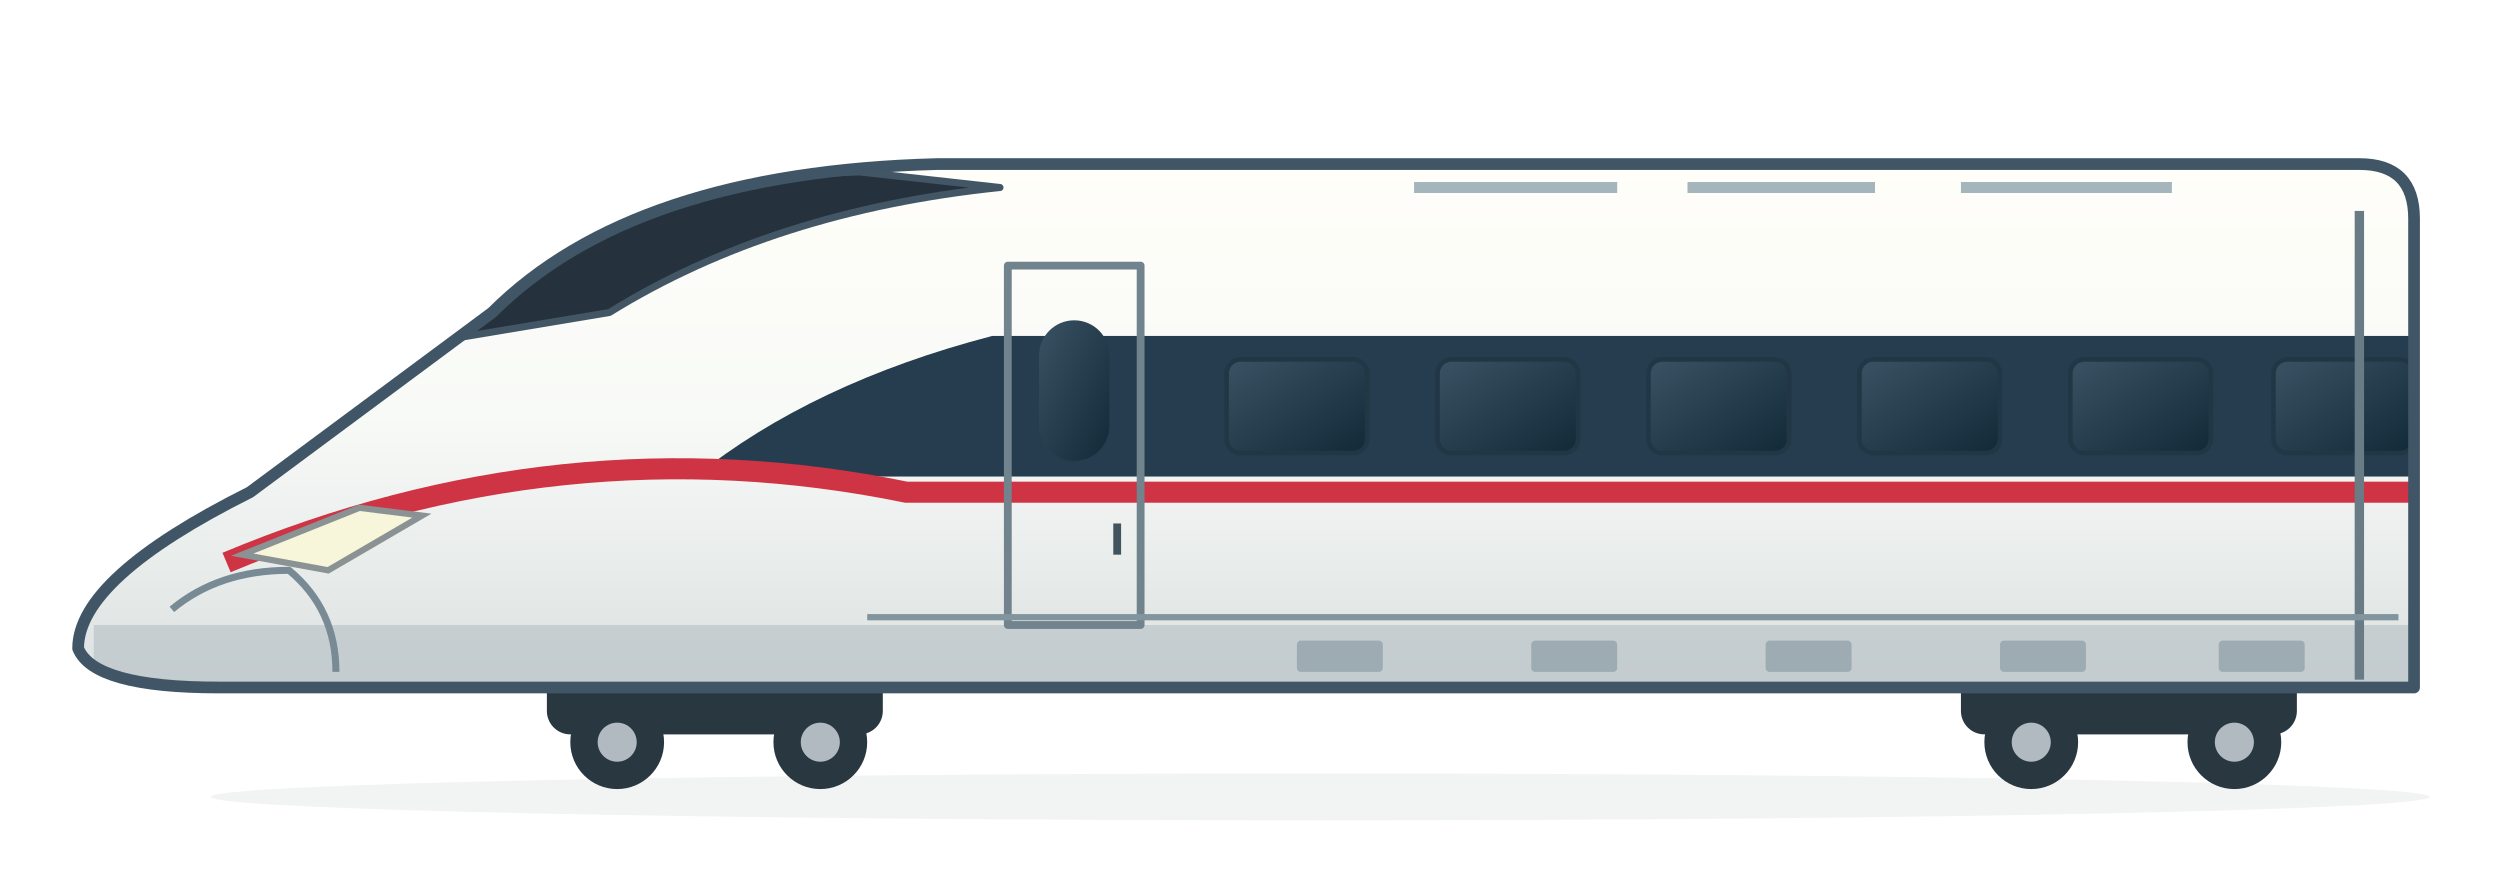
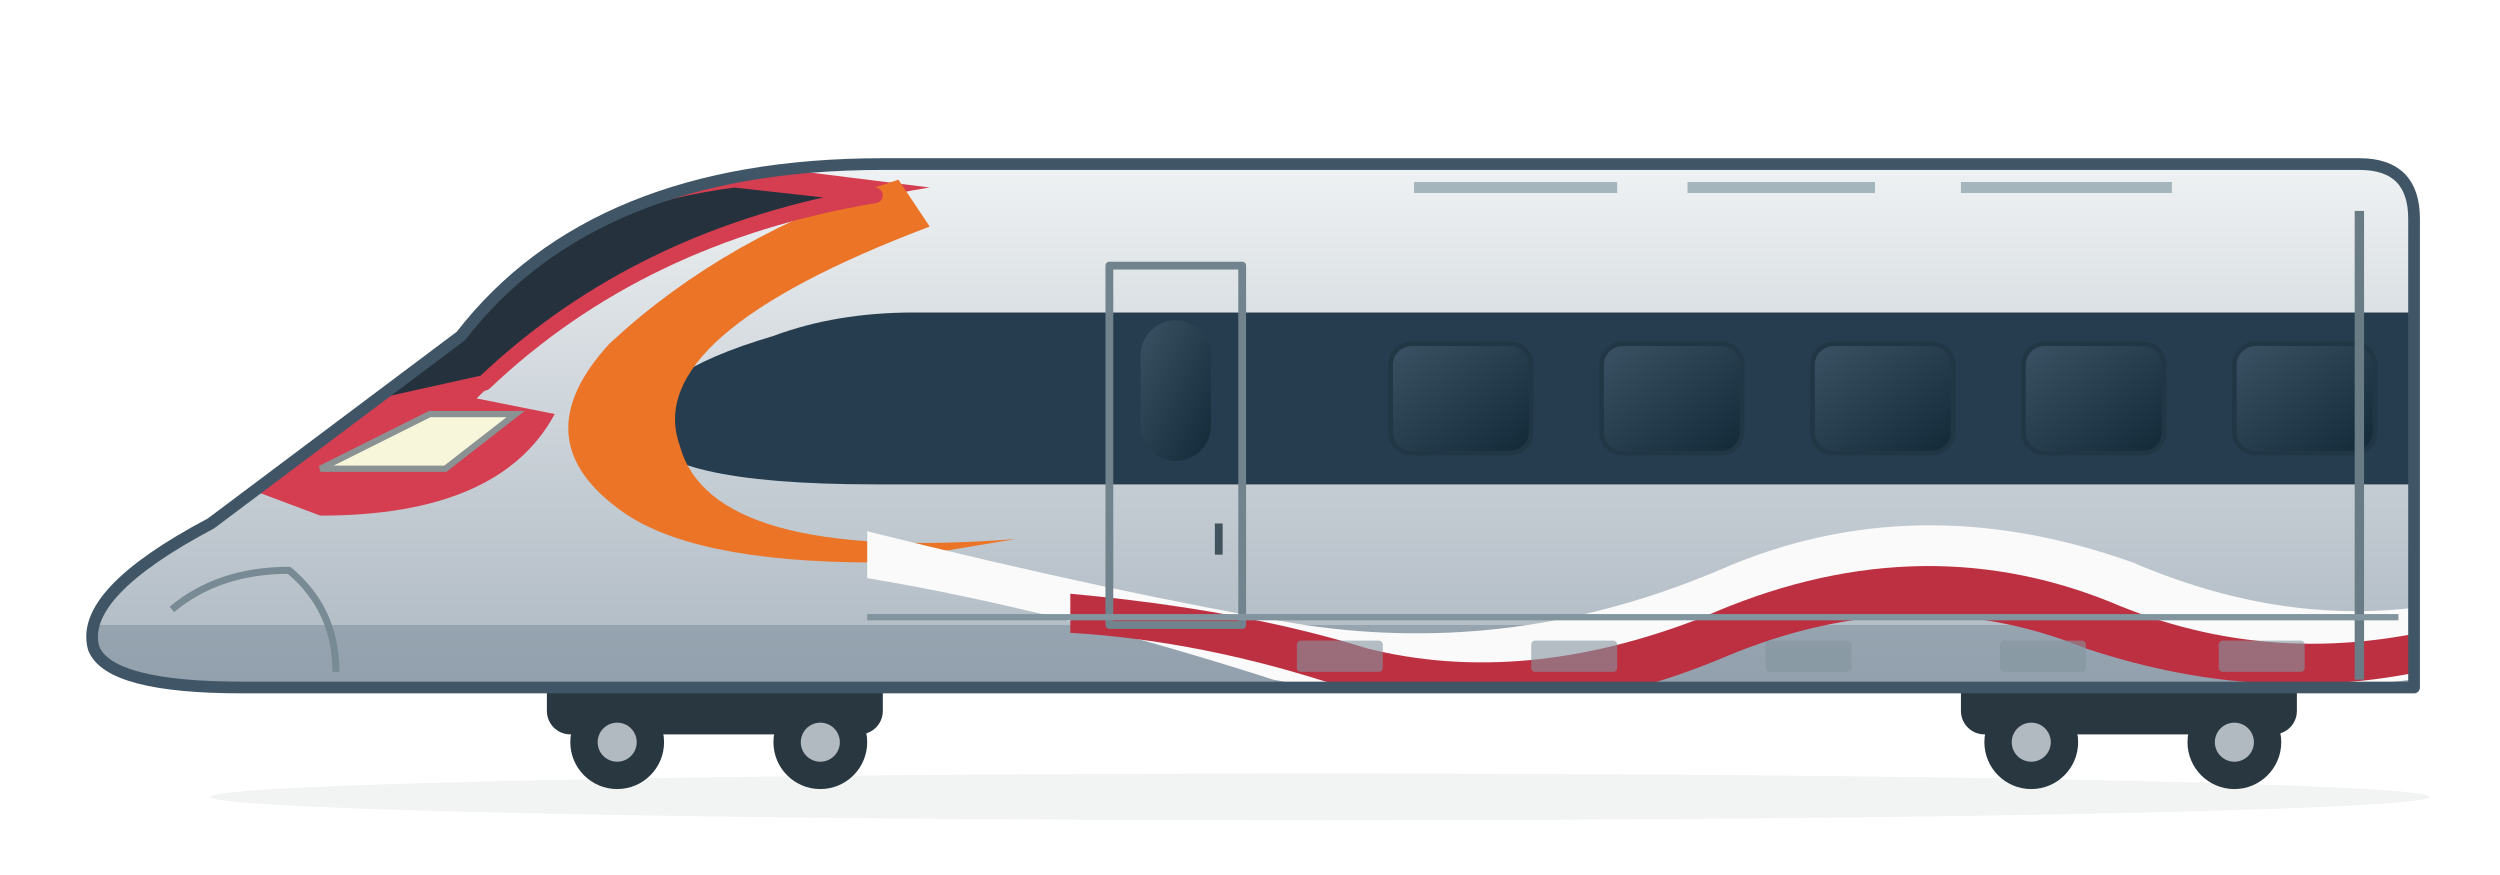
<svg xmlns="http://www.w3.org/2000/svg" viewBox="0 0 320 112" role="img" aria-labelledby="title desc">
  <defs>
    <linearGradient id="body" x1="0" y1="0" x2="0" y2="1">
-       <stop stop-color="#fffef9" />
-       <stop offset=".48" stop-color="#f8faf7" />
-       <stop offset="1" stop-color="#dbe1e1" />
+       <stop stop-color="#eff2f3" />
+       <stop offset=".48" stop-color="#cdd4da" />
+       <stop offset="1" stop-color="#adb8c1" />
    </linearGradient>
    <linearGradient id="noseSilver" x1="0" y1="0" x2="0" y2="1">
      <stop stop-color="#d8e1e8" />
      <stop offset=".55" stop-color="#b8c6d0" />
      <stop offset="1" stop-color="#8b9fae" />
    </linearGradient>
    <linearGradient id="glass" x1="0" y1="0" x2="1" y2="1">
      <stop stop-color="#3b5264" />
      <stop offset="1" stop-color="#122938" />
    </linearGradient>
    <clipPath id="car">
-       <path d="M10 83Q10 74 32 63L63 40Q81 22 120 21H302Q309 21 309 28V88H28Q12 88 10 83Z" />
+       <path d="M12 83Q10 76 27 67L59 43Q76 21 113 21H302Q309 21 309 28V88H31Q14 88 12 83Z" />
    </clipPath>
  </defs>
  <ellipse cx="169" cy="102" rx="142" ry="3" fill="#315c42" opacity=".07" />
  <g fill="#293740">
    <rect x="70" y="84" width="43" height="10" rx="3" />
    <rect x="251" y="84" width="43" height="10" rx="3" />
    <circle cx="79" cy="95" r="6" />
    <circle cx="105" cy="95" r="6" />
    <circle cx="260" cy="95" r="6" />
    <circle cx="286" cy="95" r="6" />
  </g>
  <g fill="#b0bac0">
    <circle cx="79" cy="95" r="2.5" />
    <circle cx="105" cy="95" r="2.5" />
    <circle cx="260" cy="95" r="2.5" />
    <circle cx="286" cy="95" r="2.5" />
  </g>
-   <path d="M10 83Q10 74 32 63L63 40Q81 22 120 21H302Q309 21 309 28V88H28Q12 88 10 83Z" fill="url(#body)" />
+   <path d="M12 83Q10 76 27 67L59 43Q76 21 113 21H302Q309 21 309 28V88H31Q14 88 12 83Z" fill="url(#body)" />
  <g clip-path="url(#car)">
-     <path d="M12 80H314V93H12Z" fill="#9daab1" opacity=".4" />
-     <path d="M127 43H312V61H89Q104 49 127 43Z" fill="#253d4e" />
-     <path d="M29 72Q72 54 116 63H314" fill="none" stroke="#ce3444" stroke-width="2.7" />
-     <rect x="157" y="46" width="18" height="12" rx="1.8" fill="url(#glass)" stroke="#223746" stroke-width=".6" />
-     <rect x="184" y="46" width="18" height="12" rx="1.8" fill="url(#glass)" stroke="#223746" stroke-width=".6" />
-     <rect x="211" y="46" width="18" height="12" rx="1.8" fill="url(#glass)" stroke="#223746" stroke-width=".6" />
-     <rect x="238" y="46" width="18" height="12" rx="1.8" fill="url(#glass)" stroke="#223746" stroke-width=".6" />
-     <rect x="265" y="46" width="18" height="12" rx="1.8" fill="url(#glass)" stroke="#223746" stroke-width=".6" />
-     <rect x="291" y="46" width="18" height="12" rx="1.8" fill="url(#glass)" stroke="#223746" stroke-width=".6" />
-     <path d="M54 44Q75 23 110 22L128 24Q99 27 78 40Z" fill="#25323d" />
+     <path d="M12 80H314V93H12Z" fill="#687d8e" opacity=".4" />
+     <path d="M117 40H312V62H112Q84 62 82 55Q82 48 99 43Q107 40 117 40Z" fill="#253d4e" />
+     <path d="M40 55Q61 24 95 21L119 24Q82 30 61 51L71 53Q64 66 41 66L33 63Z" fill="#d53e50" />
+     <path d="M115 23Q93 30 78 44Q67 56 79 65Q88 72 112 72L130 69Q91 72 87 57Q82 43 119 29Z" fill="#ec7427" />
+     <path d="M111 68Q143 76 167 80Q194 84 220 73Q245 62 273 72Q294 81 314 77V86Q292 91 269 81Q247 71 222 81Q193 93 163 87Q135 78 111 74Z" fill="#f9faf9" />
+     <path d="M137 76Q159 78 175 83Q195 88 218 79Q245 67 270 77Q291 86 314 80V85Q291 91 267 83Q245 74 221 84Q195 95 172 88Q154 82 137 81Z" fill="#bd3042" />
+     <rect x="178" y="44" width="18" height="14" rx="2.7" fill="url(#glass)" stroke="#223746" stroke-width=".6" />
+     <rect x="205" y="44" width="18" height="14" rx="2.7" fill="url(#glass)" stroke="#223746" stroke-width=".6" />
+     <rect x="232" y="44" width="18" height="14" rx="2.7" fill="url(#glass)" stroke="#223746" stroke-width=".6" />
+     <rect x="259" y="44" width="18" height="14" rx="2.7" fill="url(#glass)" stroke="#223746" stroke-width=".6" />
+     <rect x="286" y="44" width="18" height="14" rx="2.7" fill="url(#glass)" stroke="#223746" stroke-width=".6" />
+     <path d="M44 53Q63 27 94 23L112 25Q82 30 62 49Z" fill="#25323d" />
    <path d="" fill="url(#glass)" stroke="#253845" stroke-width="1.1" />
-     <path d="M54 44Q75 23 110 22L128 24Q99 27 78 40Z" fill="none" stroke="#435665" stroke-width="0.9" stroke-linejoin="round" />
-     <path d="M31 71 46 65 54 66 42 73Z" fill="#f7f6db" stroke="#8a9293" stroke-width=".8" />
-     <path d="M129 34H146V80H129Z" fill="none" stroke="#71838c" stroke-width="1" stroke-linejoin="round" />
-     <rect x="133" y="41" width="9" height="18" rx="4.5" fill="url(#glass)" />
-     <path d="M143 67v4" fill="none" stroke="#41545e" stroke-width="1" stroke-linejoin="round" />
+     <path d="M44 53Q63 27 94 23L112 25Q82 30 62 49Z" fill="none" stroke="#d53e50" stroke-width="2" stroke-linejoin="round" />
+     <path d="M41 60 55 53 66 53 57 60Z" fill="#f7f6db" stroke="#8a9293" stroke-width=".8" />
+     <path d="M142 34H159V80H142Z" fill="none" stroke="#71838c" stroke-width="1" stroke-linejoin="round" />
+     <rect x="146" y="41" width="9" height="18" rx="4.5" fill="url(#glass)" />
+     <path d="M156 67v4" fill="none" stroke="#41545e" stroke-width="1" stroke-linejoin="round" />
    <path d="M302 27V87" fill="none" stroke="#697b84" stroke-width="1.2" stroke-linejoin="round" />
    <path d="M111 79H307" fill="none" stroke="#82959f" stroke-width="0.8" stroke-linejoin="round" />
    <rect x="166" y="82" width="11" height="4" rx=".5" fill="#83949e" opacity=".6" />
    <rect x="196" y="82" width="11" height="4" rx=".5" fill="#83949e" opacity=".6" />
    <rect x="226" y="82" width="11" height="4" rx=".5" fill="#83949e" opacity=".6" />
    <rect x="256" y="82" width="11" height="4" rx=".5" fill="#83949e" opacity=".6" />
    <rect x="284" y="82" width="11" height="4" rx=".5" fill="#83949e" opacity=".6" />
    <path d="M181 24H207 M216 24H240 M251 24H278" fill="none" stroke="#a5b5bc" stroke-width="1.4" stroke-linejoin="round" />
    <path d="M22 78Q28 73 37 73Q43 78 43 86" fill="none" stroke="#788a94" stroke-width="0.9" stroke-linejoin="round" />
  </g>
-   <path d="M10 83Q10 74 32 63L63 40Q81 22 120 21H302Q309 21 309 28V88H28Q12 88 10 83Z" fill="none" stroke="#405666" stroke-width="1.5" stroke-linejoin="round" />
+   <path d="M12 83Q10 76 27 67L59 43Q76 21 113 21H302Q309 21 309 28V88H31Q14 88 12 83Z" fill="none" stroke="#405666" stroke-width="1.5" stroke-linejoin="round" />
</svg>
